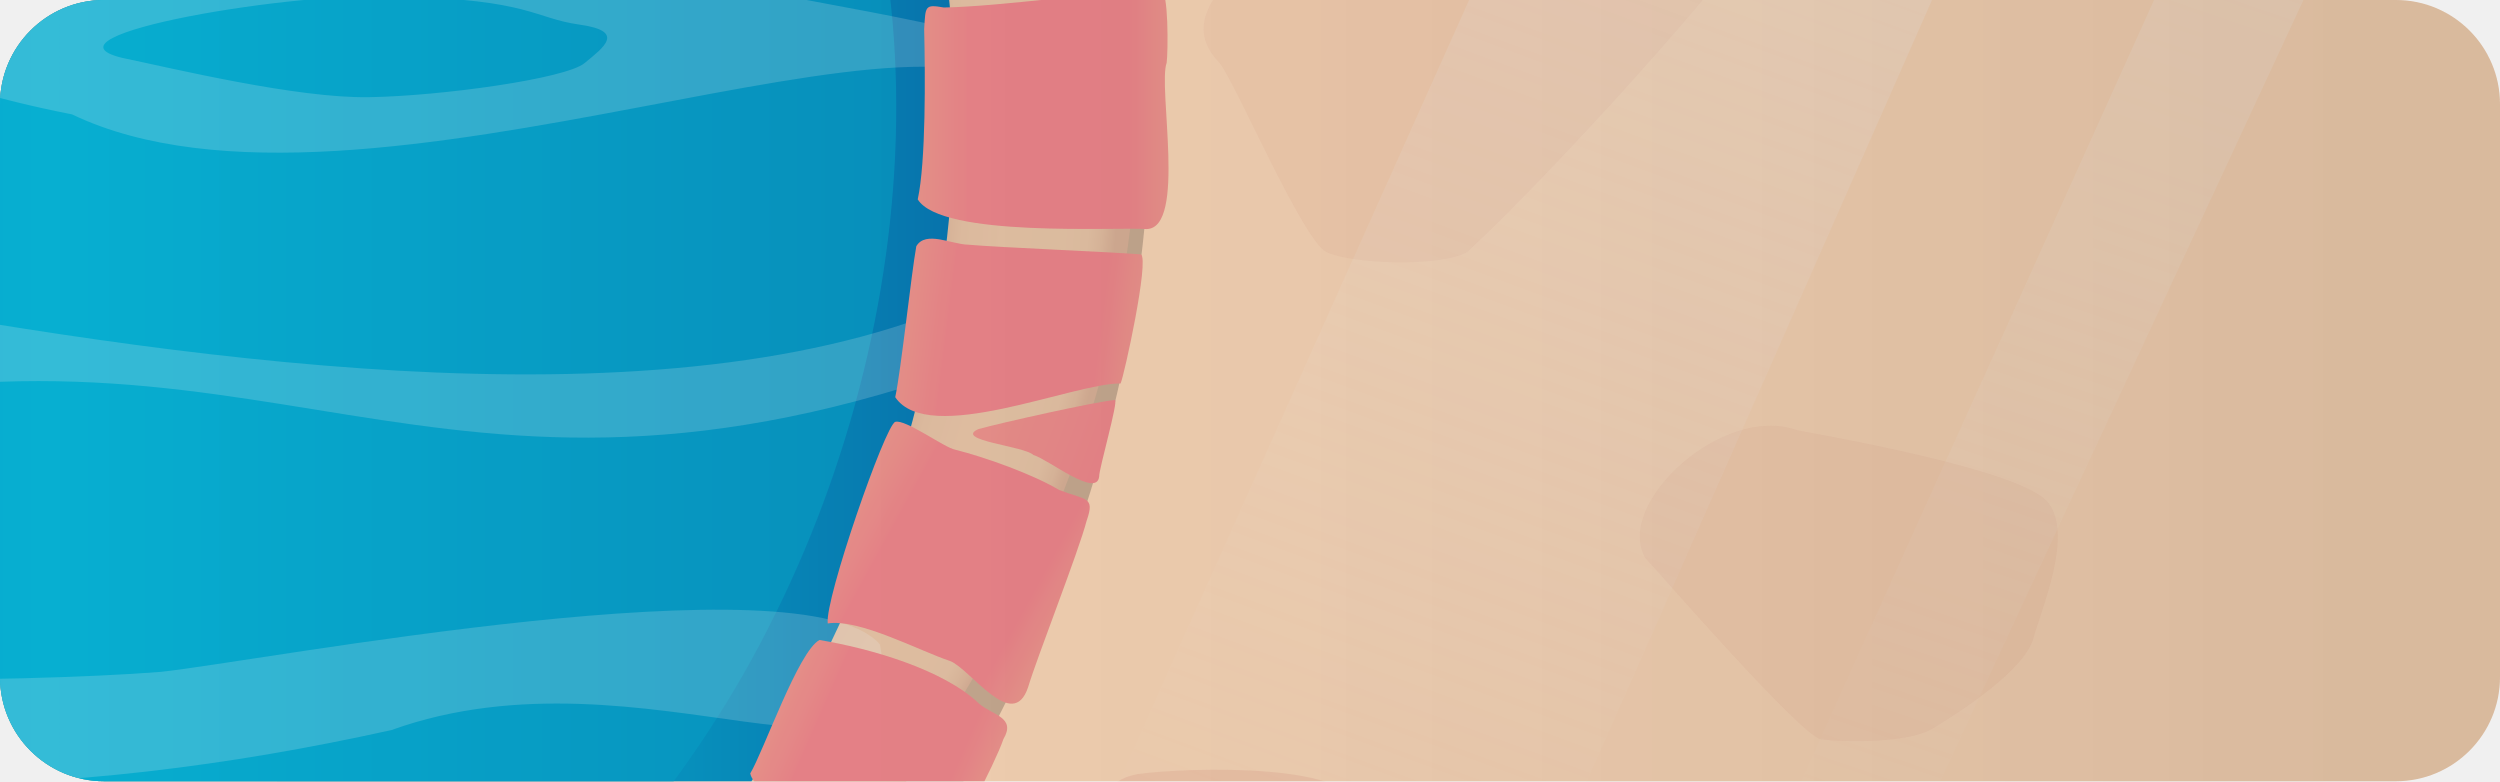
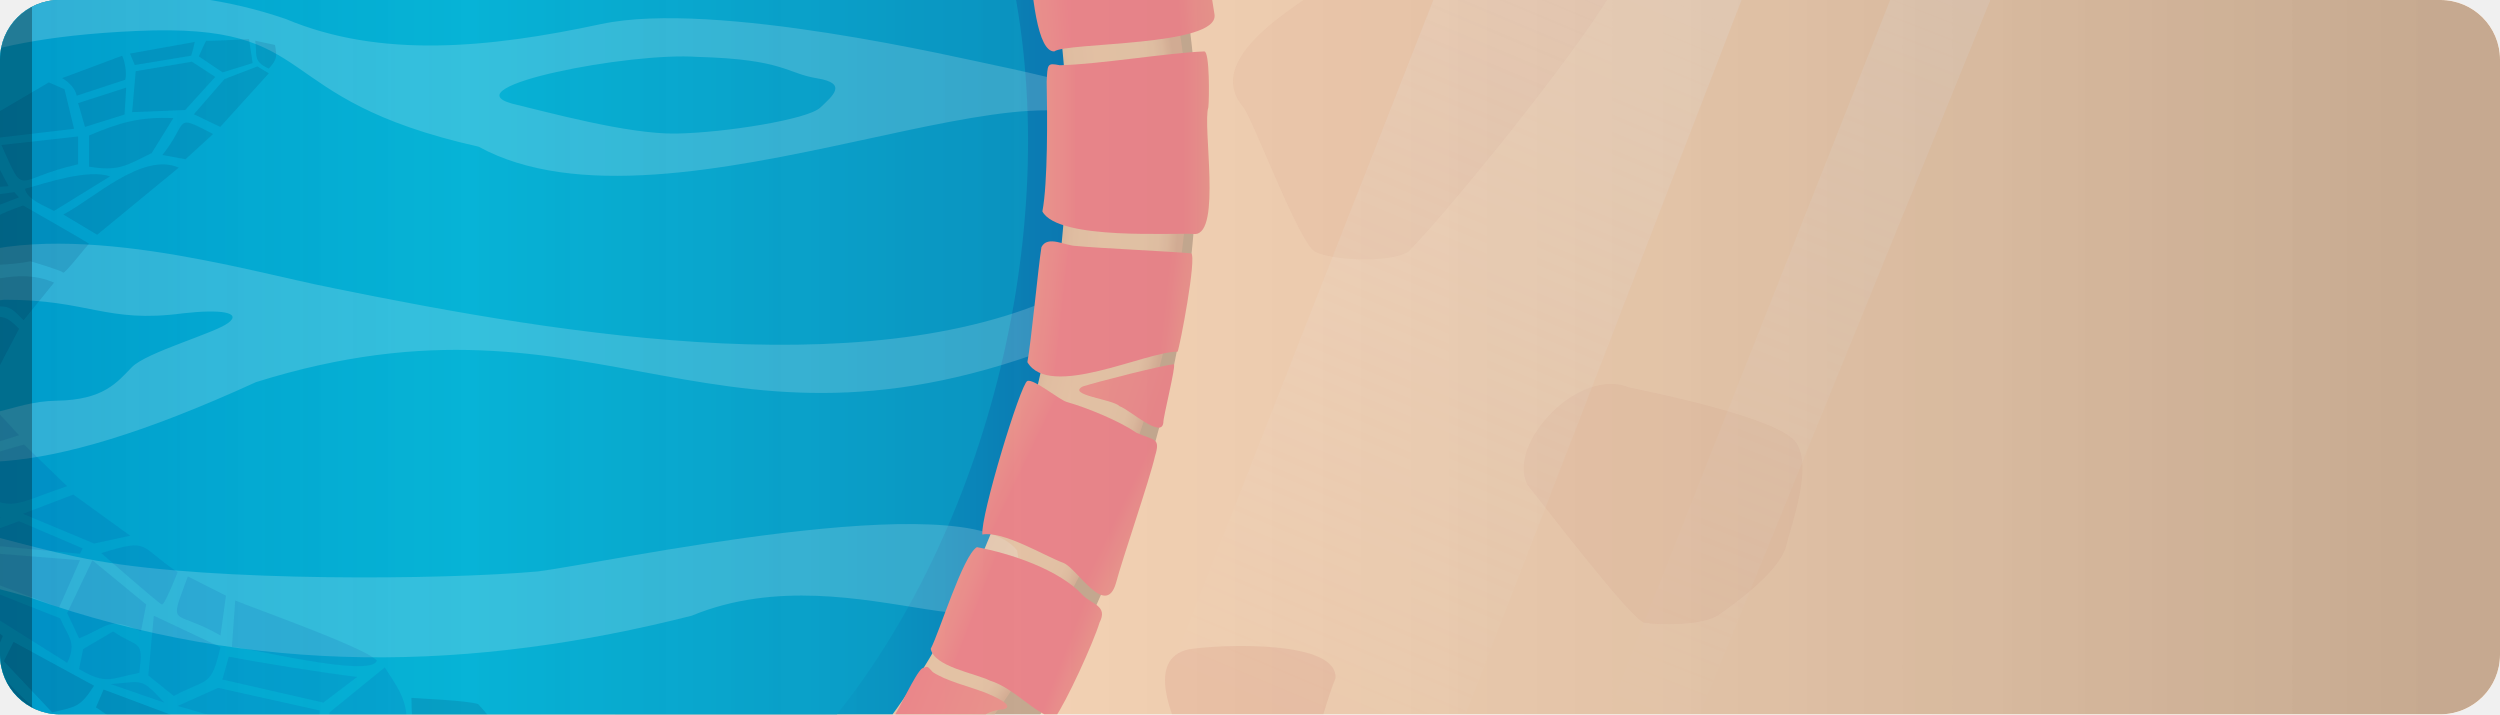
- <svg xmlns="http://www.w3.org/2000/svg" width="240" height="75" viewBox="0 0 240 75" fill="none">
-   <g clip-path="url(#clip0_1_134059)">
-     <g clip-path="url(#clip1_1_134059)">
-       <path d="M-169.212 -10.26H367.874V85.2H-169.212V-10.26Z" fill="#FFDAB9" />
-       <path style="mix-blend-mode:multiply" opacity="0.2" d="M59.714 85.2H26.594V-10.26H84.194C91.908 22.56 83.474 60.33 59.714 85.2Z" fill="url(#paint0_radial_1_134059)" />
+ <svg xmlns="http://www.w3.org/2000/svg" width="420" height="120" viewBox="0 0 420 120" fill="none">
+   <g clip-path="url(#clip0_1_150174)">
+     <g clip-path="url(#clip1_1_150174)">
+       <path d="M-125.08 -3.68H501.52V123.6H-125.08V-3.68Z" fill="#FFDAB9" />
+       <path style="mix-blend-mode:multiply" opacity="0.2" d="M141.999 123.6H103.359V-3.68H170.559C179.559 40.08 169.719 90.44 141.999 123.6Z" fill="url(#paint0_radial_1_150174)" />
      <g style="mix-blend-mode:multiply" opacity="0.26">
-         <path d="M85.462 85.92H-114.972V-10.98H107.988C115.428 21.33 105.074 58.56 85.462 85.92Z" fill="#3A3333" />
+         <path d="M172.039 124.56H-61.801V-4.64H198.319C206.999 38.44 194.919 88.08 172.039 124.56Z" fill="#3A3333" />
      </g>
-       <path d="M78.331 85.92H-169.246V-10.98H106.171C115.428 22.02 102.297 58.68 78.331 85.92Z" fill="url(#paint1_radial_1_134059)" />
-       <path opacity="0.2" d="M107.919 85.2C107.268 83.43 102.708 75.51 109.222 74.31C114.057 73.65 130.788 73.14 130.308 78C129.451 79.65 127.668 85.2 127.668 85.2H107.919Z" fill="#DD8B7A" />
-       <path d="M64.206 85.2H-146.857V-10.26H89.508C96.434 21.54 85.977 61.05 64.206 85.2Z" fill="url(#paint2_linear_1_134059)" />
-       <path d="M55.976 85.2H-169.247V-10.26H83.713C91.325 21.84 79.771 61.08 55.976 85.2Z" fill="url(#paint3_linear_1_134059)" />
+       <path d="M163.72 124.56H-125.12V-4.64H196.2C207 39.36 191.68 88.24 163.72 124.56Z" fill="url(#paint1_radial_1_150174)" />
+       <path opacity="0.2" d="M198.239 123.6C197.479 121.24 192.159 110.68 199.759 109.08C205.399 108.2 224.919 107.52 224.359 114C223.359 116.2 221.279 123.6 221.279 123.6H198.239Z" fill="#DD8B7A" />
+       <path d="M147.24 123.6H-99V-3.68H176.76C184.84 38.72 172.64 91.4 147.24 123.6Z" fill="url(#paint2_linear_1_150174)" />
+       <path d="M137.639 123.6H-125.121V-3.68H169.999C178.879 39.12 165.399 91.44 137.639 123.6Z" fill="url(#paint3_linear_1_150174)" />
      <g style="mix-blend-mode:lighten" opacity="0.19">
-         <path d="M-147.543 -9.03C-135.029 -9.03 -123.886 -9.03 -113.84 -4.68C-82.092 2.46 -54.458 -15.21 -20.823 -5.1C-7.246 -0.12 8.251 -1.41 24.571 -4.47C40.891 -7.53 76.514 -0.12 81.417 0.75C86.32 1.62 99.622 4.47 99.622 4.47V10.92C93.04 -4.11 34.754 24.33 6.914 10.98C-24.08 4.89 -15.132 -4.68 -42.32 -3.6C-69.509 -2.52 -71.429 2.91 -86.926 5.64C-132.938 14.01 -130.16 -15.51 -177.2 7.08V-2.73C-177.2 -2.73 -160.058 -9.03 -147.543 -9.03ZM11.714 5.55C16.617 6.57 28.48 9.45 35.44 9.33C42.4 9.21 54.297 7.56 56.114 6.06C57.931 4.56 60.125 3 55.668 2.37C51.211 1.74 50.937 -0.03 38.457 -0.33C28.685 -0.96 2.937 3.42 11.714 5.55Z" fill="#FDFFFF" />
-         <path d="M-172.024 32.61C-161.841 35.22 -123.064 25.53 -112.469 26.67C-108.492 27.09 -86.001 31.14 -69.338 25.41C-52.675 19.68 -26.481 26.67 -14.035 28.8C19.325 34.74 65.782 41.64 94.171 28.17V34.71C40.856 54.24 25.256 26.85 -25.144 40.65C-90.458 66.78 -76.366 33.66 -118.812 34.71C-150.252 35.43 -178.846 52.5 -172.024 32.61ZM-84.561 38.97C-82.058 41.91 -79.384 41.49 -71.601 43.92C-63.818 46.35 -60.732 43.08 -53.875 42.99C-47.018 42.9 -45.132 40.65 -43.006 38.76C-40.881 36.87 -31.109 34.5 -29.121 33.18C-27.132 31.86 -30.184 31.44 -35.669 31.98C-46.744 33.27 -49.178 30.24 -61.418 30.27C-68.824 30.9 -72.526 36 -76.606 36.21C-82.984 36.51 -87.064 36 -84.561 38.97V38.97Z" fill="#FDFFFF" />
-         <path d="M84.468 61.86C77.165 53.46 25.051 63.48 15.417 64.5C1.702 65.58 -30.903 65.79 -47.875 63.18C-64.846 60.57 -73.349 55.26 -95.84 58.56C-123.612 62.82 -158.103 82.17 -176.926 73.26V82.68C-133.589 84.36 -109.932 54.24 -57.749 67.77C-25.109 77.88 6.365 77.01 37.6 70.08C61.84 61.35 87.862 79.38 84.468 61.86Z" fill="#FDFFFF" />
+         <path d="M-99.8 -2.04C-85.201 -2.04 -72.201 -2.04 -60.48 3.76C-23.441 13.28 8.8 -10.28 48.039 3.2C63.88 9.84 81.96 8.12 101 4.04C120.04 -0.04 161.6 9.84 167.32 11C173.04 12.16 188.56 15.96 188.56 15.96V24.56C180.88 4.52 112.88 42.44 80.4 24.64C44.239 16.52 54.679 3.76 22.959 5.2C-8.76 6.64 -11.001 13.88 -29.081 17.52C-82.76 28.68 -79.52 -10.68 -134.4 19.44V6.36C-134.4 6.36 -114.4 -2.04 -99.8 -2.04ZM85.999 17.4C91.719 18.76 105.56 22.6 113.68 22.44C121.8 22.28 135.68 20.08 137.8 18.08C139.92 16.08 142.48 14 137.28 13.16C132.08 12.32 131.76 9.96 117.2 9.56C105.8 8.72 75.76 14.56 85.999 17.4Z" fill="#FDFFFF" />
+         <path d="M-128.361 53.48C-116.481 56.96 -71.241 44.04 -58.881 45.56C-54.241 46.12 -28.001 51.52 -8.561 43.88C10.879 36.24 41.439 45.56 55.959 48.4C94.879 56.32 149.079 65.52 182.199 47.56V56.28C119.999 82.32 101.799 45.8 42.999 64.2C-33.201 99.04 -16.761 54.88 -66.281 56.28C-102.961 57.24 -136.321 80 -128.361 53.48ZM-26.321 61.96C-23.401 65.88 -20.281 65.32 -11.201 68.56C-2.121 71.8 1.479 67.44 9.479 67.32C17.479 67.2 19.679 64.2 22.159 61.68C24.639 59.16 36.039 56 38.359 54.24C40.679 52.48 37.119 51.92 30.719 52.64C17.799 54.36 14.959 50.32 0.679 50.36C-7.961 51.2 -12.281 58 -17.041 58.28C-24.481 58.68 -29.241 58 -26.321 61.96V61.96Z" fill="#FDFFFF" />
+         <path d="M170.88 92.48C162.36 81.28 101.56 94.64 90.32 96C74.32 97.44 36.279 97.72 16.48 94.24C-3.32 90.76 -13.24 83.68 -39.48 88.08C-71.88 93.76 -112.12 119.56 -134.08 107.68V120.24C-83.52 122.48 -55.92 82.32 4.96 100.36C43.039 113.84 79.76 112.68 116.2 103.44C144.48 91.8 174.84 115.84 170.88 92.48Z" fill="#FDFFFF" />
      </g>
      <g style="mix-blend-mode:multiply" opacity="0.15">
- </g>
-       <path d="M111.417 -1.02C106.137 -0.84 96.057 0.63 90.605 0.72C88.754 0.39 88.857 0.6 88.72 2.79C88.823 7.17 88.891 15.54 88.103 19.14C90.365 22.83 107.131 21.78 110.08 21.99C113.92 21.9 111.142 8.31 112 6.03C112.137 5.04 112.205 -1.05 111.417 -1.02Z" fill="url(#paint4_linear_1_134059)" />
-       <path d="M109.531 24.42C106.514 24.18 95.988 23.76 92.937 23.49C91.36 23.46 88.857 22.11 87.965 23.64C87.485 26.28 86.491 35.61 85.942 38.13C89.131 42.87 102.982 36.78 107.577 36.81C107.92 36.09 110.354 24.93 109.531 24.42Z" fill="url(#paint5_linear_1_134059)" />
-       <path d="M107.028 38.4C105.348 38.52 96.091 40.59 93.931 41.19C91.497 42.27 98.32 42.81 99.211 43.68C100.651 44.1 105.28 47.85 105.52 45.75C105.485 45.06 107.405 38.43 107.028 38.4Z" fill="url(#paint6_linear_1_134059)" />
-       <path d="M104.32 49.98C105.142 47.64 104.251 48.03 101.68 47.04C99.177 45.54 94.582 43.89 91.703 43.17C90.674 42.99 86.903 40.2 85.942 40.5C84.983 40.8 79.154 57.57 79.463 59.85C82.48 59.37 88.274 62.49 91.188 63.45C93.142 64.17 97.222 70.41 98.697 65.97C99.623 62.91 103.531 53.01 104.32 49.98Z" fill="url(#paint7_linear_1_134059)" />
-       <path d="M96.331 70.95C97.565 68.85 95.302 68.67 94 67.56C90.571 64.26 83.542 62.25 78.674 61.44C76.651 62.49 73.291 72.15 72.022 74.25C72.502 76.5 78.331 77.31 80.594 78.27C84.091 79.23 86.902 82.38 89.851 83.01C91.531 81.03 95.508 73.35 96.331 70.95Z" fill="url(#paint8_linear_1_134059)" />
-       <path opacity="0.1" d="M130.068 -10.26C127.736 -8.1 110.388 -0.72 117.074 6.03C118.754 8.22 125.062 23.1 127.359 24.21C129.656 25.32 138.159 25.68 140.834 24.21C148.514 17.13 166.479 -2.43 171.314 -10.26H130.068Z" fill="#DD8B7A" />
-       <path opacity="0.1" d="M185.542 69.93C188.422 68.19 194.354 64.32 195.211 61.26C196.068 58.2 198.982 51.48 196.685 48.33C194.388 45.18 176.011 41.97 172.548 41.31C165.382 38.7 154.891 48.39 157.977 53.61C159.554 55.26 172.96 70.74 174.845 70.98C176.731 71.22 183.074 71.43 185.542 69.93Z" fill="#DD8B7A" />
-       <path style="mix-blend-mode:lighten" opacity="0.2" d="M102.846 85.2L145.634 -10.26H190L147.863 85.2H102.846Z" fill="url(#paint9_linear_1_134059)" />
-       <path style="mix-blend-mode:lighten" opacity="0.2" d="M168.297 85.2L211.429 -10.26H225.897L181.531 85.2H168.297Z" fill="url(#paint10_linear_1_134059)" />
+         <path d="M-1.68 64.52C-5.64 57.24 -7.72 59.76 -2.64 53.24C0.4 53.16 0.96 52.92 3.2 55.24L-1.68 64.52Z" fill="#155784" />
+         <path d="M3.96 53.8C1.64 51.36 1.36 51.36 -1.84 51.52L-0.04 46.76C3.2 46.24 6 46.16 9.08 47.48L3.96 53.8Z" fill="#155784" />
+         <path d="M-5.6 33.4C-6 33.44 -8.28 34.96 -8.28 34.96C-3.32 36.2 -1.2 34.76 3.2 33.16L2.4 32.28L-5.6 33.4Z" fill="#155784" />
+         <path d="M-5.96 44.48C-2.36 37.64 -3.88 37.32 3.88 34.52C3.88 34.52 15.12 40.92 14.96 40.96C14.8 41 10.8 46.16 10.6 45.8C10.4 45.44 5.08 43.88 5.08 43.88C2.76 44.48 -3.6 44.72 -5.96 44.48Z" fill="#155784" />
+         <path d="M-11.241 26.56L-7.001 28.68L-5.801 31.72L1.439 31.28L-2.081 24.6L-6.561 22.72L-11.241 26.56Z" fill="#155784" />
+         <path d="M16.32 39.44L10.64 36.04C15.64 33.44 23.96 25.48 30.04 28.16L16.32 39.44Z" fill="#155784" />
+         <path d="M31.16 26.76L27.28 26.04C31.8 20.36 29.04 19 35.8 22.52L31.16 26.76Z" fill="#155784" />
+         <path d="M25.48 25.72L29.12 19.84C23.48 19.6 20.04 20.6 14.96 22.76V28C19.92 28.84 21.24 27.8 25.48 25.72Z" fill="#155784" />
+         <path d="M18.48 29.64C14.88 28.32 7.599 30.76 4.199 31.72C4.519 33.56 7.719 34.68 9.079 35.44L18.48 29.64Z" fill="#155784" />
+         <path d="M13.12 27.6V22.92L0.24 24.36C4.36 33.52 2.2 30.04 13.12 27.6Z" fill="#155784" />
+         <path d="M37 21.32L32.56 19.2L37.72 13.28L43.24 11.16L45.16 12.32L37 21.32Z" fill="#155784" />
+         <path d="M45.16 11.52C42.44 10.32 43.24 9.28 42.88 6.84L46.2 7.56C46.56 9.56 46.52 10 45.16 11.52Z" fill="#155784" />
+         <path d="M42.44 10.6L41.84 6.56C41.84 6.56 34.76 6.96 34.679 6.84C34.599 6.72 33.4 9.48 33.4 9.48L37.4 12.16L42.44 10.6Z" fill="#155784" />
+         <path d="M31.12 18.48L36.16 12.92L32.24 10.36L22.8 11.96L22.2 18.84L31.12 18.48Z" fill="#155784" />
+         <path d="M32.72 7.04C32.566 7.824 32.365 8.599 32.12 9.36L22.64 10.92L21.84 9L32.72 7.04Z" fill="#155784" />
+         <path d="M-4.641 21.4L-0.881 23.2L12.44 21.64L10.839 15L8.199 13.84L-4.641 21.4Z" fill="#155784" />
+         <path d="M20.92 19.24L14.28 21.32L13.12 17.32L21.2 14.72L20.92 19.24Z" fill="#155784" />
+         <path d="M21.04 13.4C21.32 12.32 21 10.36 20.52 9.36L10.44 13.12C11.56 13.8 12.6 14.76 12.88 16.08L21.04 13.4Z" fill="#155784" />
+         <path d="M-7.64 100.64L-12.841 106.16C-11.841 110.04 -12.761 111.56 -8.84 113.84L-1.04 110.4L0.479 106.84L-7.64 100.64Z" fill="#0E3772" />
+         <path d="M-0.36 112.76C-8.44 116.36 -7.2 115.36 -10.76 123.36C-6.84 125.64 1.6 129.8 6 130.84C9.64 117.92 8.04 122.76 -0.36 112.76Z" fill="#0E3772" />
+         <path d="M2.28 107.84L0.64 111.08L8.76 119.68C12.76 118.72 13.44 118.88 15.8 115.2L2.28 107.84Z" fill="#0E3772" />
+         <path d="M17.4 115.84L16.12 118.84L25.32 125.08C25.96 129.96 26.04 128.2 30.16 128.04L34.24 122.16L17.4 115.84Z" fill="#0E3772" />
+         <path d="M68.48 124.44C68.439 118.2 68.079 117.28 64.639 112.12L55.359 119.68L55.16 124.44C55.44 124.16 69.2 125.84 68.48 124.44Z" fill="#2B7AC9" />
+         <path d="M53.32 124.24L53.72 119.36L36.64 115.56L29.84 118.6C35.04 120.16 48.04 123.88 53.32 124.24Z" fill="#2B7AC9" />
+         <path d="M54.32 118.04L60 113.72C54.6 113.08 43.76 111.36 38.44 110.32L37.36 114.16L54.32 118.04Z" fill="#2B7AC9" />
+         <path d="M63.32 110.96C62.48 114.08 40.88 108.6 38.96 108.68L39.52 100.88C42.64 102.2 61.2 108.72 63.32 110.96Z" fill="#2B7AC9" />
+         <path d="M-1.04 68.52C-1.16 68.76 -7.04 71 -7.04 71L-5.2 75.76L3.2 73.12L-1.04 68.52Z" fill="#2B7AC9" />
+         <path d="M4.04 74.68C3.48 74.8 -5.6 77.48 -5.6 77.48L-7.44 81.12C2.92 86.12 0.72 85.28 11.28 81.68L4.04 74.68Z" fill="#2B7AC9" />
+         <path d="M0.12 87L-7.28 83.52L-9.92 84.76L-6.72 90.68L0.12 87Z" fill="#2B7AC9" />
+         <path d="M12.32 83.08L3.84 86.32L15.8 91.32L21.88 90L12.32 83.08Z" fill="#2B7AC9" />
+         <path d="M37.96 100.08L37.04 106.76C29.04 102.12 28.24 105.88 31.56 96.84L37.96 100.08Z" fill="#2B7AC9" />
+         <path d="M29.84 96.12C29.84 96.12 27.68 101.68 27.2 101.56C26.72 101.44 17 92.92 17 92.92C25.32 90.36 23.12 91.68 29.84 96.12Z" fill="#2B7AC9" />
+         <path d="M37.04 108.72C35.44 115.6 34.88 113.88 29.2 116.92L24.92 113.48L25.84 103.44L37.04 108.72Z" fill="#2B7AC9" />
+         <path d="M27.6 118.04C23.6 113.76 24.16 114.52 18.56 114.92L27.6 118.04Z" fill="#2B7AC9" />
+         <path d="M23.4 113.04C24.16 107.24 23.24 108.96 19 106.08L13.96 109.04L13.28 112.4C17.88 115.16 18.64 113.96 23.4 113.04Z" fill="#2B7AC9" />
+         <path d="M23.68 106.08L24.56 101.56L15.52 94.12L11.28 103L13.28 107.24C18.4 105.2 18.12 103.52 23.68 106.08Z" fill="#2B7AC9" />
+         <path d="M11.28 111.36C13.04 107.92 11.319 106.84 10.12 103.88L-1.561 99.28L-3.201 102.24L11.28 111.36Z" fill="#2B7AC9" />
+         <path d="M9.919 102.08L13.44 94.12L-0.081 93.04L-0.961 98L9.919 102.08Z" fill="#2B7AC9" />
+         <path d="M13.44 93.04L13.88 92.12L3.2 87.56L-1.6 89.32L-0.08 91.76L13.44 93.04Z" fill="#2B7AC9" />
+         <path d="M69.44 122.96C69.236 121.06 69.129 119.151 69.12 117.24C71.28 117.4 78.36 117.68 80.32 118.28C81.92 120.12 82.84 120.64 82.48 123.32L69.44 122.96Z" fill="#0E3772" />
+       </g>
+       <path d="M172.879 -29.72C210.119 -30.4 198.239 -31.84 204.039 2.44C204.799 7.84 179.199 7.08 177.119 8.64C171.559 8.76 172.879 -27.76 171.719 -29.72H172.879Z" fill="url(#paint4_linear_1_150174)" />
+       <path d="M202.32 8.64C196.16 8.88 184.4 10.84 178.04 10.96C175.88 10.52 176 10.8 175.84 13.72C175.96 19.56 176.04 30.72 175.12 35.52C177.76 40.44 197.32 39.04 200.76 39.32C205.24 39.2 202 21.08 203 18.04C203.16 16.72 203.24 8.6 202.32 8.64Z" fill="url(#paint5_linear_1_150174)" />
+       <path d="M200.12 42.56C196.6 42.24 184.32 41.68 180.76 41.32C178.92 41.28 176 39.48 174.96 41.52C174.4 45.04 173.24 57.48 172.6 60.84C176.32 67.16 192.48 59.04 197.84 59.08C198.24 58.12 201.08 43.24 200.12 42.56Z" fill="url(#paint6_linear_1_150174)" />
+       <path d="M197.2 61.2C195.24 61.36 184.44 64.12 181.92 64.92C179.08 66.36 187.04 67.08 188.08 68.24C189.76 68.8 195.16 73.8 195.44 71C195.4 70.08 197.64 61.24 197.2 61.2Z" fill="url(#paint7_linear_1_150174)" />
+       <path d="M194.04 76.64C195 73.52 193.96 74.04 190.96 72.72C188.04 70.72 182.68 68.52 179.32 67.56C178.12 67.32 173.72 63.6 172.6 64C171.48 64.4 164.68 86.76 165.04 89.8C168.56 89.16 175.32 93.32 178.72 94.6C181 95.56 185.76 103.88 187.48 97.96C188.56 93.88 193.12 80.68 194.04 76.64Z" fill="url(#paint8_linear_1_150174)" />
+       <path d="M184.72 104.6C186.16 101.8 183.52 101.56 182 100.08C178 95.68 169.8 93 164.12 91.92C161.76 93.32 157.84 106.2 156.36 109C156.92 112 163.72 113.08 166.36 114.36C170.44 115.64 173.72 119.84 177.16 120.68C179.12 118.04 183.76 107.8 184.72 104.6Z" fill="url(#paint9_linear_1_150174)" />
+       <path d="M154.92 112.28C155.92 111.96 155.64 111.76 156.72 112.92C159.04 114.44 162.68 115.28 165.52 116.36C167 116.96 170.64 118.56 168.64 119.16C163.16 119.48 163.28 124.56 157.24 121.96C154.88 121.32 151.48 122.52 149.96 120.68C151 119.36 153.72 113.2 154.92 112.28Z" fill="url(#paint10_linear_1_150174)" />
+       <path d="M176.24 123.24C176.72 122 175.76 121.6 174.6 121.24C173.44 120.88 172.8 120.12 171.8 120C170.8 119.88 169.24 120.96 167.92 120.88C166.6 120.8 163.56 122.72 164.24 123.96C164.92 125.2 164.2 124.48 166.12 125.2C174.36 129.04 171.08 132.32 176.24 123.24Z" fill="url(#paint11_linear_1_150174)" />
+       <path opacity="0.1" d="M224.079 -3.68C221.359 -0.8 201.119 9.04 208.919 18.04C210.879 20.96 218.239 40.8 220.919 42.28C223.599 43.76 233.519 44.24 236.639 42.28C245.599 32.84 266.559 6.76 272.199 -3.68H224.079Z" fill="#DD8B7A" />
+       <path opacity="0.1" d="M288.8 103.24C292.16 100.92 299.08 95.76 300.08 91.68C301.08 87.6 304.48 78.64 301.8 74.44C299.12 70.24 277.68 65.96 273.64 65.08C265.28 61.6 253.04 74.52 256.64 81.48C258.48 83.68 274.12 104.32 276.32 104.64C278.52 104.96 285.92 105.24 288.8 103.24Z" fill="#DD8B7A" />
+       <path style="mix-blend-mode:lighten" opacity="0.2" d="M192.32 123.6L242.24 -3.68H294L244.84 123.6H192.32Z" fill="url(#paint12_linear_1_150174)" />
+       <path style="mix-blend-mode:lighten" opacity="0.2" d="M268.68 123.6L319 -3.68H335.88L284.12 123.6H268.68Z" fill="url(#paint13_linear_1_150174)" />
+       <rect opacity="0.3" width="420" height="120" rx="10" transform="matrix(-1 0 0 1 420 0)" fill="url(#paint14_linear_1_150174)" />
    </g>
-     <rect opacity="0.2" width="420" height="120" rx="10" transform="matrix(-1 0 0 1 240 -7)" fill="url(#paint11_linear_1_134059)" />
  </g>
  <defs>
-     <radialGradient id="paint0_radial_1_134059" cx="0" cy="0" r="1" gradientUnits="userSpaceOnUse" gradientTransform="translate(-78.5882 10.6141) rotate(180) scale(163.214 142.812)">
+     <radialGradient id="paint0_radial_1_150174" cx="0" cy="0" r="1" gradientUnits="userSpaceOnUse" gradientTransform="translate(-19.3529 24.1521) rotate(180) scale(190.416)">
      <stop stop-color="#1D1D1B" stop-opacity="0" />
      <stop offset="0.56" stop-color="#1D1D1B" />
      <stop offset="0.71" stop-color="#1F1D1B" />
      <stop offset="0.76" stop-color="#261C1C" />
      <stop offset="0.79" stop-color="#311B1D" />
      <stop offset="0.82" stop-color="#421A1E" />
      <stop offset="0.85" stop-color="#581721" />
      <stop offset="0.86" stop-color="#681622" />
      <stop offset="0.92" stop-color="#681622" stop-opacity="0.98" />
      <stop offset="0.95" stop-color="#691620" stop-opacity="0.92" />
      <stop offset="0.96" stop-color="#6B161E" stop-opacity="0.8" />
      <stop offset="0.97" stop-color="#6E161A" stop-opacity="0.64" />
      <stop offset="0.99" stop-color="#751610" stop-opacity="0.17" />
      <stop offset="1" stop-color="#78160C" stop-opacity="0" />
    </radialGradient>
-     <radialGradient id="paint1_radial_1_134059" cx="0" cy="0" r="1" gradientUnits="userSpaceOnUse" gradientTransform="translate(-26.9592 13.7894) rotate(1.22259) scale(134.794 114.15)">
+     <radialGradient id="paint1_radial_1_150174" cx="0" cy="0" r="1" gradientUnits="userSpaceOnUse" gradientTransform="translate(40.8809 28.3859) rotate(1.39718) scale(157.27 152.19)">
      <stop stop-color="#F4868C" />
      <stop offset="0.11" stop-color="#EE928F" />
      <stop offset="0.35" stop-color="#E5A494" />
      <stop offset="0.59" stop-color="#E0AF97" />
      <stop offset="0.86" stop-color="#DEB398" />
      <stop offset="0.87" stop-color="#E2B89C" />
      <stop offset="0.89" stop-color="#EBC5A6" />
      <stop offset="0.92" stop-color="#EEC9A9" />
      <stop offset="0.96" stop-color="#EDC9A9" />
      <stop offset="0.98" stop-color="#ECC7A8" />
      <stop offset="0.99" stop-color="#E7C0A2" />
      <stop offset="1" stop-color="#DEB398" />
    </radialGradient>
-     <linearGradient id="paint2_linear_1_134059" x1="91.638" y1="37.476" x2="-146.854" y2="37.476" gradientUnits="userSpaceOnUse">
+     <linearGradient id="paint2_linear_1_150174" x1="179.244" y1="59.968" x2="-98.996" y2="59.968" gradientUnits="userSpaceOnUse">
      <stop stop-color="#0077B6" />
      <stop offset="0.11" stop-color="#0096C7" />
      <stop offset="0.32" stop-color="#00B4D8" />
    </linearGradient>
-     <linearGradient id="paint3_linear_1_134059" x1="86.045" y1="37.476" x2="-169.236" y2="37.476" gradientUnits="userSpaceOnUse">
+     <linearGradient id="paint3_linear_1_150174" x1="172.719" y1="59.968" x2="-125.109" y2="59.968" gradientUnits="userSpaceOnUse">
      <stop stop-color="#0096C7" />
      <stop offset="0.32" stop-color="#00B4D8" />
      <stop offset="0.97" stop-color="#0077B6" />
    </linearGradient>
-     <linearGradient id="paint4_linear_1_134059" x1="112.175" y1="10.488" x2="88.116" y2="10.488" gradientUnits="userSpaceOnUse">
+     <linearGradient id="paint4_linear_1_150174" x1="203.387" y1="-12.74" x2="171.203" y2="-10.304" gradientUnits="userSpaceOnUse">
+       <stop stop-color="#F4978E" />
+       <stop offset="0.11" stop-color="#F4918D" />
+       <stop offset="0.2" stop-color="#F4868C" />
+       <stop offset="0.27" stop-color="#F4868C" />
+       <stop offset="0.77" stop-color="#F4868C" />
+       <stop offset="1" stop-color="#F4978E" />
+     </linearGradient>
+     <linearGradient id="paint5_linear_1_150174" x1="203.204" y1="23.984" x2="175.136" y2="23.984" gradientUnits="userSpaceOnUse">
      <stop stop-color="#F4978E" />
      <stop offset="0.16" stop-color="#F4868C" />
      <stop offset="0.23" stop-color="#F4868C" />
      <stop offset="0.8" stop-color="#F4868C" />
      <stop offset="0.81" stop-color="#F4888C" />
      <stop offset="1" stop-color="#F4978E" />
    </linearGradient>
-     <linearGradient id="paint5_linear_1_134059" x1="109.12" y1="33.081" x2="86.492" y2="30.227" gradientUnits="userSpaceOnUse">
+     <linearGradient id="paint6_linear_1_150174" x1="199.64" y1="54.108" x2="173.144" y2="51.184" gradientUnits="userSpaceOnUse">
      <stop stop-color="#F4978E" />
      <stop offset="0.16" stop-color="#F4868C" />
      <stop offset="0.23" stop-color="#F4868C" />
      <stop offset="0.8" stop-color="#F4868C" />
      <stop offset="0.81" stop-color="#F4888C" />
      <stop offset="1" stop-color="#F4978E" />
    </linearGradient>
-     <linearGradient id="paint6_linear_1_134059" x1="107.913" y1="42.981" x2="80.666" y2="32.873" gradientUnits="userSpaceOnUse">
+     <linearGradient id="paint7_linear_1_150174" x1="198.232" y1="67.308" x2="165.516" y2="56.688" gradientUnits="userSpaceOnUse">
      <stop stop-color="#F4868C" />
      <stop offset="0.55" stop-color="#F4978E" />
      <stop offset="1" stop-color="#F4868C" />
    </linearGradient>
-     <linearGradient id="paint7_linear_1_134059" x1="102.437" y1="58.527" x2="82.21" y2="47.445" gradientUnits="userSpaceOnUse">
+     <linearGradient id="paint8_linear_1_150174" x1="191.844" y1="88.036" x2="166.896" y2="76.076" gradientUnits="userSpaceOnUse">
      <stop stop-color="#F4978E" />
      <stop offset="0.16" stop-color="#F4868C" />
      <stop offset="0.23" stop-color="#F4868C" />
      <stop offset="0.8" stop-color="#F4868C" />
      <stop offset="0.81" stop-color="#F4888C" />
      <stop offset="1" stop-color="#F4978E" />
    </linearGradient>
-     <linearGradient id="paint8_linear_1_134059" x1="94.74" y1="75.453" x2="74.891" y2="66.702" gradientUnits="userSpaceOnUse">
+     <linearGradient id="paint9_linear_1_150174" x1="182.864" y1="110.604" x2="158.788" y2="101.316" gradientUnits="userSpaceOnUse">
      <stop stop-color="#F4978E" />
      <stop offset="0.16" stop-color="#F4868C" />
      <stop offset="0.23" stop-color="#F4868C" />
      <stop offset="0.8" stop-color="#F4868C" />
      <stop offset="0.81" stop-color="#F4888C" />
      <stop offset="1" stop-color="#F4978E" />
    </linearGradient>
-     <linearGradient id="paint9_linear_1_134059" x1="170.286" y1="-11.517" x2="133.324" y2="88.951" gradientUnits="userSpaceOnUse">
+     <linearGradient id="paint10_linear_1_150174" x1="151.164" y1="115.82" x2="181.272" y2="128.252" gradientUnits="userSpaceOnUse">
+       <stop stop-color="#F4868C" />
+       <stop offset="0.55" stop-color="#F4978E" />
+       <stop offset="1" stop-color="#F4868C" />
+     </linearGradient>
+     <linearGradient id="paint11_linear_1_150174" x1="175.428" y1="125.912" x2="157.148" y2="118.256" gradientUnits="userSpaceOnUse">
+       <stop stop-color="#F4868C" />
+       <stop offset="0.55" stop-color="#F4978E" />
+       <stop offset="1" stop-color="#F4868C" />
+     </linearGradient>
+     <linearGradient id="paint12_linear_1_150174" x1="271" y1="-5.356" x2="216.66" y2="123.884" gradientUnits="userSpaceOnUse">
      <stop stop-color="white" />
      <stop offset="1" stop-color="#F6F6F6" stop-opacity="0" />
    </linearGradient>
-     <linearGradient id="paint10_linear_1_134059" x1="218.327" y1="-10.134" x2="184.758" y2="88.185" gradientUnits="userSpaceOnUse">
+     <linearGradient id="paint13_linear_1_150174" x1="327.048" y1="-3.512" x2="277.48" y2="123.52" gradientUnits="userSpaceOnUse">
      <stop stop-color="white" />
      <stop offset="1" stop-color="#F6F6F6" stop-opacity="0" />
    </linearGradient>
-     <linearGradient id="paint11_linear_1_134059" x1="10" y1="56.216" x2="414.615" y2="56.216" gradientUnits="userSpaceOnUse">
+     <linearGradient id="paint14_linear_1_150174" x1="10" y1="56.216" x2="414.615" y2="56.216" gradientUnits="userSpaceOnUse">
      <stop stop-opacity="0.75" />
      <stop offset="1" stop-color="#C4C4C4" stop-opacity="0" />
      <stop offset="1" />
    </linearGradient>
-     <clipPath id="clip0_1_134059">
-       <rect width="240" height="75" rx="10" fill="white" />
+     <clipPath id="clip0_1_150174">
+       <rect width="420" height="120" rx="10" fill="white" />
    </clipPath>
-     <clipPath id="clip1_1_134059">
-       <rect width="360" height="90" fill="white" transform="matrix(-1 0 0 1 298 -7.5)" />
+     <clipPath id="clip1_1_150174">
+       <rect width="420" height="120" fill="white" transform="matrix(-1 0 0 1 420 0)" />
    </clipPath>
  </defs>
</svg>
